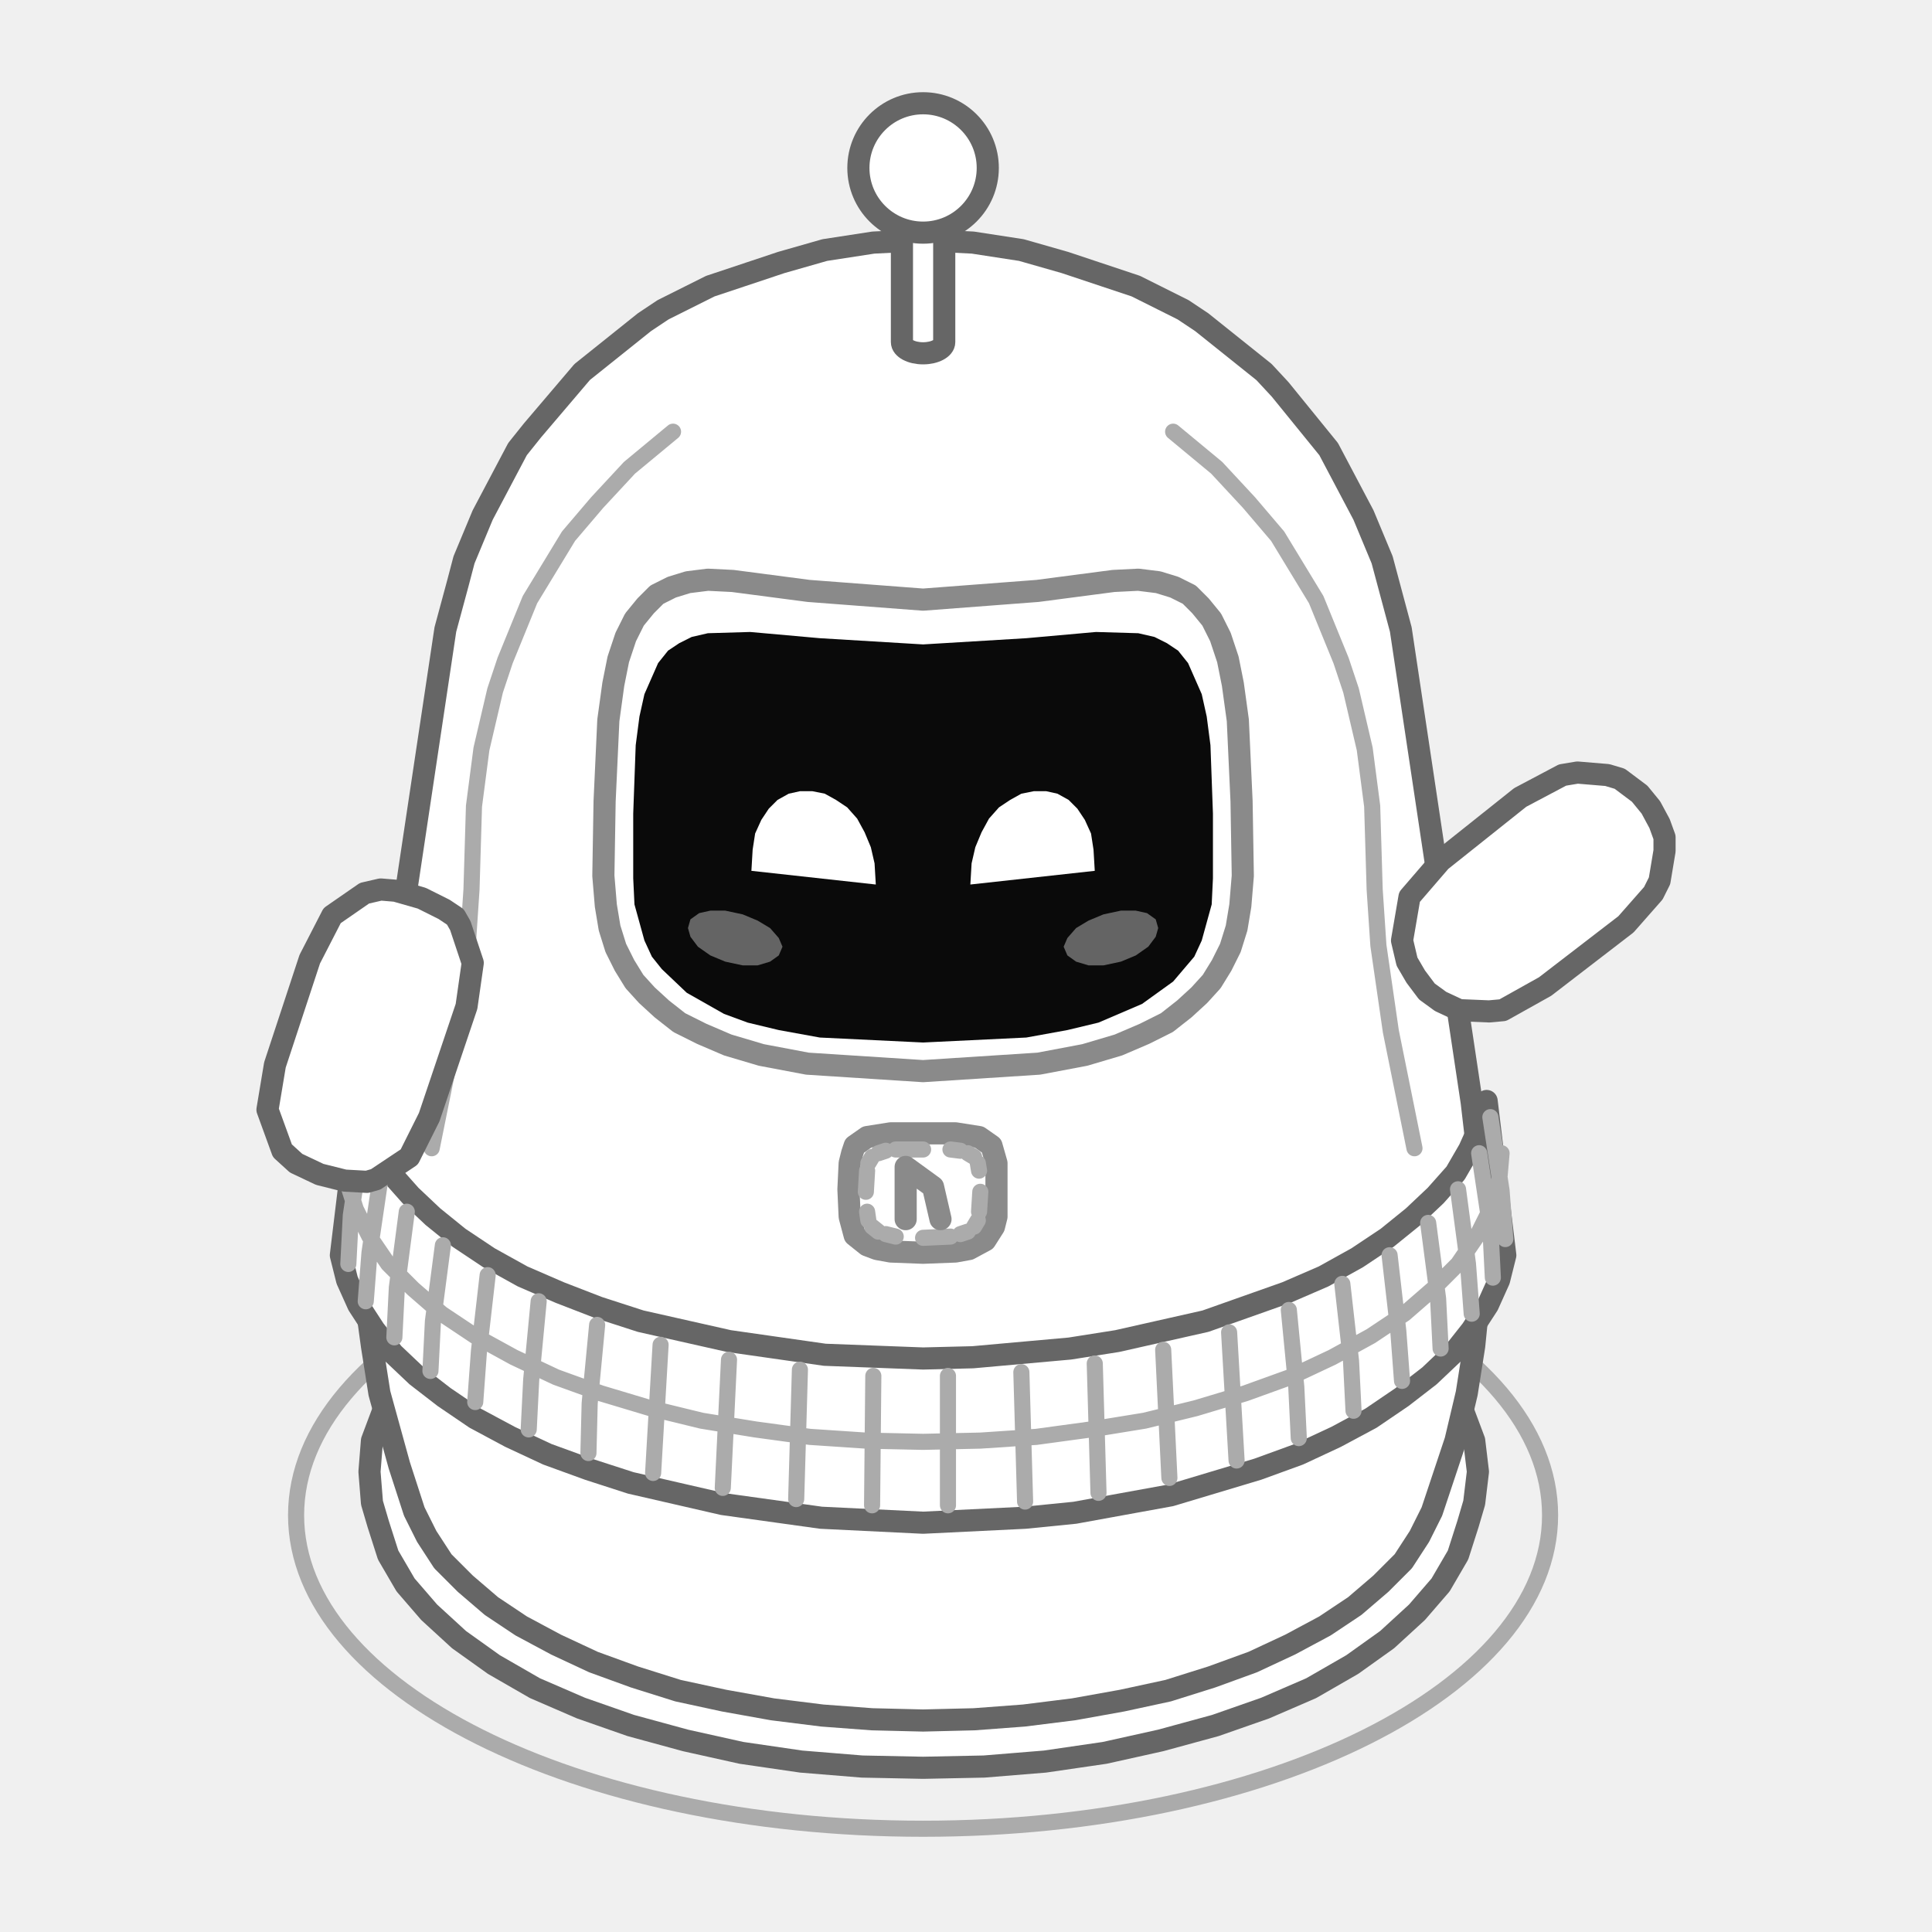
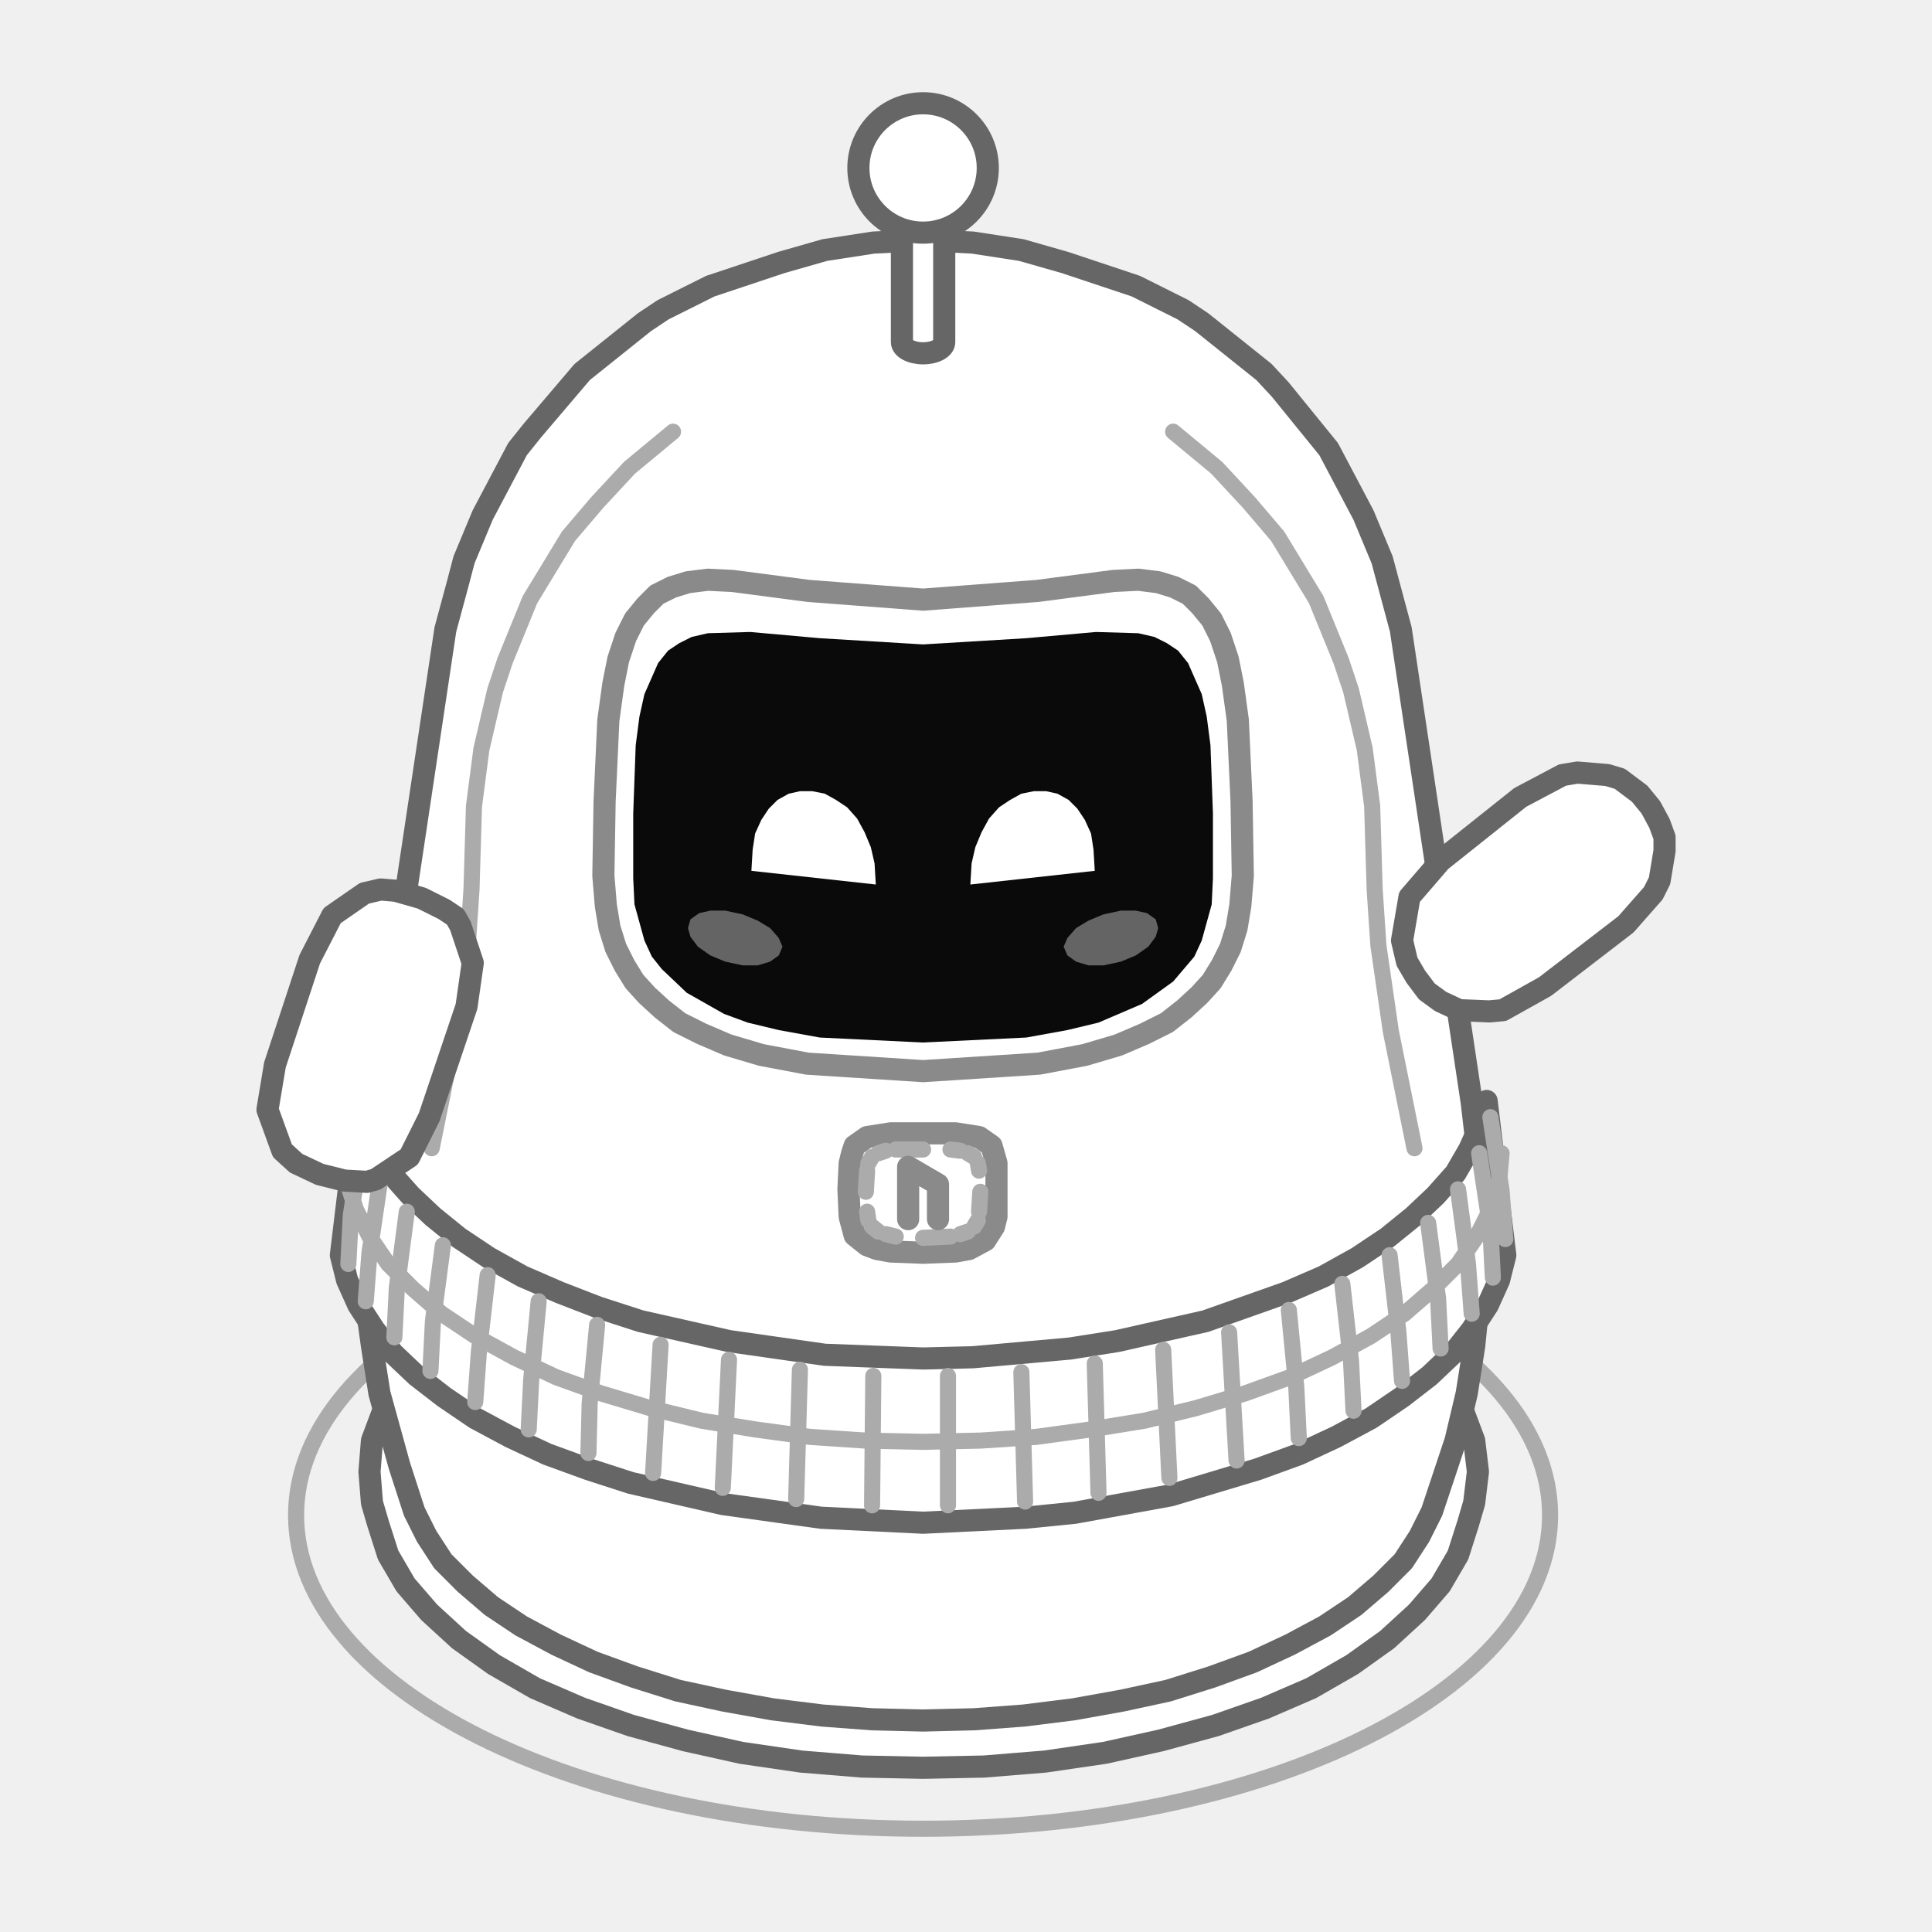
<svg xmlns="http://www.w3.org/2000/svg" viewBox="-7.42 -12.18 15.53 15.53" width="96" height="96" class="u-icon u-icon--full" fill="#ffffff" stroke="#666666" stroke-width="1.1" stroke-linecap="round" stroke-linejoin="round" data-icon="uru" aria-hidden="true" focusable="false">
  <path class="ui-s-l" stroke="#ababab" stroke-width="0.8" fill="none" d="M-5.04 0A5.04 2.52 0 1 0 5.04 0A5.04 2.52 0 1 0 -5.04 0z" vector-effect="non-scaling-stroke" />
  <g class="ui-lt ui-lt-g" fill="#ffffff" stroke="#666666">
    <path d="M-4.45-.35l.02-.25.09-.24.13-.24.2-.23.24-.22.29-.21.24-.16.31-.17.35-.15.38-.14.4-.11.43-.09.45-.06.46-.04.46-.02.46.02.46.04.45.06.43.09.4.11.38.14.35.15.31.17.24.16.29.21.24.22.2.23.13.24.09.24.03.25-.03.25-.05.17-.08.25-.14.24-.19.22-.24.22-.28.2-.33.19-.37.16-.4.14-.44.12-.45.1-.48.07-.49.04-.49.01-.49-.01-.49-.04-.48-.07-.45-.1-.44-.12-.4-.14-.37-.16-.33-.19-.28-.2-.24-.22-.19-.22-.14-.24-.08-.25-.05-.17z" vector-effect="non-scaling-stroke" />
    <path d="M-4.5-2.34l.02-.38.07-.6.57-3.8.1-.37.05-.19.15-.36.28-.53.12-.15.4-.47.5-.4.15-.1.38-.19.57-.19.35-.1.39-.06.4-.02.4.02.39.06.35.1.57.19.38.19.15.1.5.4.13.14.39.48.28.53.15.36.15.56.57 3.8.07.6.02.38-.01.38-.06.6-.06.38-.09.38-.19.57-.1.2-.13.2-.18.18-.21.18-.24.16-.28.15-.3.14-.33.12-.35.11-.37.08-.39.07-.4.05-.4.03-.41.01-.41-.01-.4-.03-.4-.05-.39-.07-.37-.08-.35-.11-.33-.12-.3-.14-.28-.15-.24-.16-.21-.18-.18-.18-.13-.2-.1-.2-.12-.37-.16-.58-.06-.38-.03-.22-.03-.38z" vector-effect="non-scaling-stroke" />
  </g>
  <path class="ui-lt" fill="none" stroke="#ababab" stroke-width="0.8" d="M3.95-2.95l-.19-.94-.1-.69-.03-.45-.02-.67-.06-.46-.11-.47-.08-.24-.2-.49-.31-.51-.23-.27-.26-.28-.35-.29M-3.95-2.95l.19-.94.1-.69.03-.45.02-.67.06-.46.11-.47.08-.24.2-.49.31-.51.23-.27.26-.28.35-.29" vector-effect="non-scaling-stroke" />
  <path class="ui-lt ui-lt-g" fill="#ffffff" stroke="#666666" d="M4.53-3.33l-.05.19-.09.2-.11.19-.16.18-.18.17-.21.17-.24.16-.27.15-.3.13-.65.23-.71.16-.38.06-.78.07-.4.01-.79-.03-.77-.11-.71-.16-.34-.11-.31-.12-.3-.13-.27-.15-.24-.16-.21-.17-.18-.17-.16-.18-.11-.19-.09-.2-.05-.19-.15 1.24.05.2.09.2.13.2.15.19.19.18.22.17.25.17.28.15.3.14.33.12.34.11.74.17.79.11.82.04.82-.04.4-.04.77-.14.7-.21.33-.12.3-.14.28-.15.25-.17.22-.17.19-.18.15-.19.13-.2.09-.2.05-.2z" vector-effect="non-scaling-stroke" />
  <path class="ui-lt" fill="none" stroke="#ababab" stroke-width="0.8" d="M4.68-2.22l-.03-.39-.09-.59M4.58-1.91l-.02-.4-.09-.6M4.41-1.62l-.03-.4-.08-.6M4.16-1.34l-.02-.4-.08-.61M3.85-1.08l-.03-.4-.07-.61M3.46-.84l-.02-.4-.07-.62M3.02-.62l-.02-.41-.06-.62M2.52-.44l-.06-1.03M1.98-.3l-.05-1.03M1.41-.18l-.03-1.04M.82-.11l-.03-1.04M.2-.08l0-1.04M-.41-.08l.01-1.04M-1.02-.13l.03-1.04M-1.61-.22l.05-1.03M-2.17-.34l.06-1.03M-2.69-.5l.01-.4.06-.63M-3.17-.69l.02-.4.06-.63M-3.6-.91l.03-.41.07-.61M-3.96-1.16l.02-.4.08-.61M-4.25-1.43l.02-.4.08-.61M-4.48-1.72l.03-.39.09-.61M-4.62-2.02l.02-.39.09-.6M4.65-2.91l-.02.23-.07.22-.11.22-.15.22-.2.2-.23.2-.27.18-.31.17-.34.16-.36.13-.4.12-.41.1-.43.07-.44.06-.45.03-.46.01-.46-.01-.45-.03-.44-.06-.43-.07-.41-.1-.4-.12-.36-.13-.34-.16-.31-.17-.27-.18-.23-.2-.2-.2-.15-.22-.11-.22-.07-.22-.02-.23" vector-effect="non-scaling-stroke" />
  <path class="ui-lt ui-lt-g" fill="#ffffff" stroke="#8a8a8a" d="M-.6-2.62l.01-.21.02-.08.02-.06.1-.07.19-.03.26 0 .26 0 .19.03.1.07.04.14 0 .43-.02.08-.07.11-.13.07-.11.02-.26.01-.26-.01-.11-.02-.08-.03-.1-.08-.04-.15z" vector-effect="non-scaling-stroke" />
  <path class="ui-lt" fill="none" stroke="#ababab" stroke-width="0.8" d="M-.46-2.6l.01-.17M-.44-2.83l.03-.05M-.36-2.91l.06-.02M-.22-2.94l.22 0M.22-2.94l.08.01M.36-2.91l.05.03M.44-2.83l.01.06M.46-2.6l-.01.16M.44-2.37l-.03.05M.36-2.28l-.06.02M.22-2.24l-.22.01M-.22-2.24l-.08-.02M-.36-2.28l-.05-.04M-.44-2.37l-.01-.07" vector-effect="non-scaling-stroke" />
-   <path class="ui-lt" fill="none" stroke="#8a8a8a" d="M-.14-2.38l0-.42.22.16.06.26" vector-effect="non-scaling-stroke" />
+   <path class="ui-lt" fill="none" stroke="#8a8a8a" d="M-.12-2.38l0-.42.24.14 0 .28" vector-effect="non-scaling-stroke" />
  <path class="ui-lt ui-lt-g" fill="#ffffff" stroke="#8a8a8a" d="M-2.56-5.74l.03-.65.04-.29.04-.2.06-.18.07-.14.09-.11.09-.09.12-.06.13-.04.16-.02.2.01.61.08.92.07.92-.07.61-.08.2-.01.16.02.13.04.12.06.09.09.09.11.07.14.06.18.04.2.04.29.03.65.01.6-.02.24-.03.18-.05.16-.07.14-.08.13-.1.11-.12.11-.14.11-.18.09-.21.09-.27.08-.37.07-.93.06-.93-.06-.37-.07-.27-.08-.21-.09-.18-.09-.14-.11-.12-.11-.1-.11-.08-.13-.07-.14-.05-.16-.03-.18-.02-.24z" vector-effect="non-scaling-stroke" />
  <path class="ui-f-k" fill="#0a0a0a" stroke="none" d="M-2.33-5.64l.02-.55.03-.23.04-.18.11-.25.08-.1.09-.06.1-.05.13-.03.34-.01.56.05.83.05.83-.05.56-.05.34.01.13.03.1.05.09.06.08.1.11.25.04.18.03.23.02.55 0 .52-.01.21-.08.29-.06.13-.17.2-.25.18-.35.15-.25.06-.33.06-.83.04-.83-.04-.33-.06-.25-.06-.19-.07-.3-.17-.2-.19-.08-.1-.06-.13-.08-.29-.01-.21z" />
  <path class="ui-f-w" fill="#ffffff" stroke="none" d="M.38-5.07l.01-.17.03-.13.05-.12.06-.11.08-.09.09-.06.09-.05.1-.02.1 0 .09.02.09.05.07.07.06.09.05.11.02.13.01.17zM-1.38-5.18l.01-.17.02-.13.05-.11.06-.09.07-.07.09-.05.09-.02.1 0 .1.02.09.05.09.06.08.09.06.11.05.12.03.13.01.17z" />
  <path class="ui-f-b" fill="#646464" stroke="none" d="M1.13-4.57l.03-.07.07-.08.1-.06.12-.05.14-.03.12 0 .09.02.07.05.02.07-.02.07-.06.08-.1.07-.12.05-.14.03-.12 0-.1-.03-.07-.05zM-1.89-4.72l.02-.07.07-.05.09-.02.12 0 .14.03.12.05.1.06.07.08.03.07-.03.07-.07.05-.1.03-.12 0-.14-.03-.12-.05-.1-.07-.06-.08z" />
  <g class="ui-lt ui-lt-g" fill="#ffffff" stroke="#666666">
    <path d="M-5.27-3.26l.06-.36.28-.85.18-.35.26-.18.13-.03.12.01.21.06.18.09.09.06.04.07.1.3-.05.35-.3.89-.16.32-.27.18-.07.02-.18-.01-.2-.05-.19-.09-.11-.1z" vector-effect="non-scaling-stroke" />
    <path d="M3.85-4.62l.06-.35.25-.29.64-.51.34-.18.12-.02.24.02.1.03.16.12.09.11.07.13.04.11 0 .11-.04.24-.05.1-.22.25-.65.5-.34.19-.11.01-.24-.01-.15-.07-.11-.08-.09-.12-.07-.12z" vector-effect="non-scaling-stroke" />
    <path d="M-.17-10.42A.17.09 0 0 1 .17-10.42L.17-9.43A.17.09 0 0 1 -.17-9.43z" vector-effect="non-scaling-stroke" />
  </g>
  <path class="ui-lt" fill="none" stroke="#ababab" stroke-width="0.8" d="M-.11-10.42A.11.06 0 0 0 .11-10.42" vector-effect="non-scaling-stroke" />
  <path class="ui-lt ui-lt-g" fill="#ffffff" stroke="#666666" d="M-.52-10.83A.52.52 0 1 0 .52-10.83A.52.52 0 1 0 -.52-10.83z" vector-effect="non-scaling-stroke" />
</svg>
